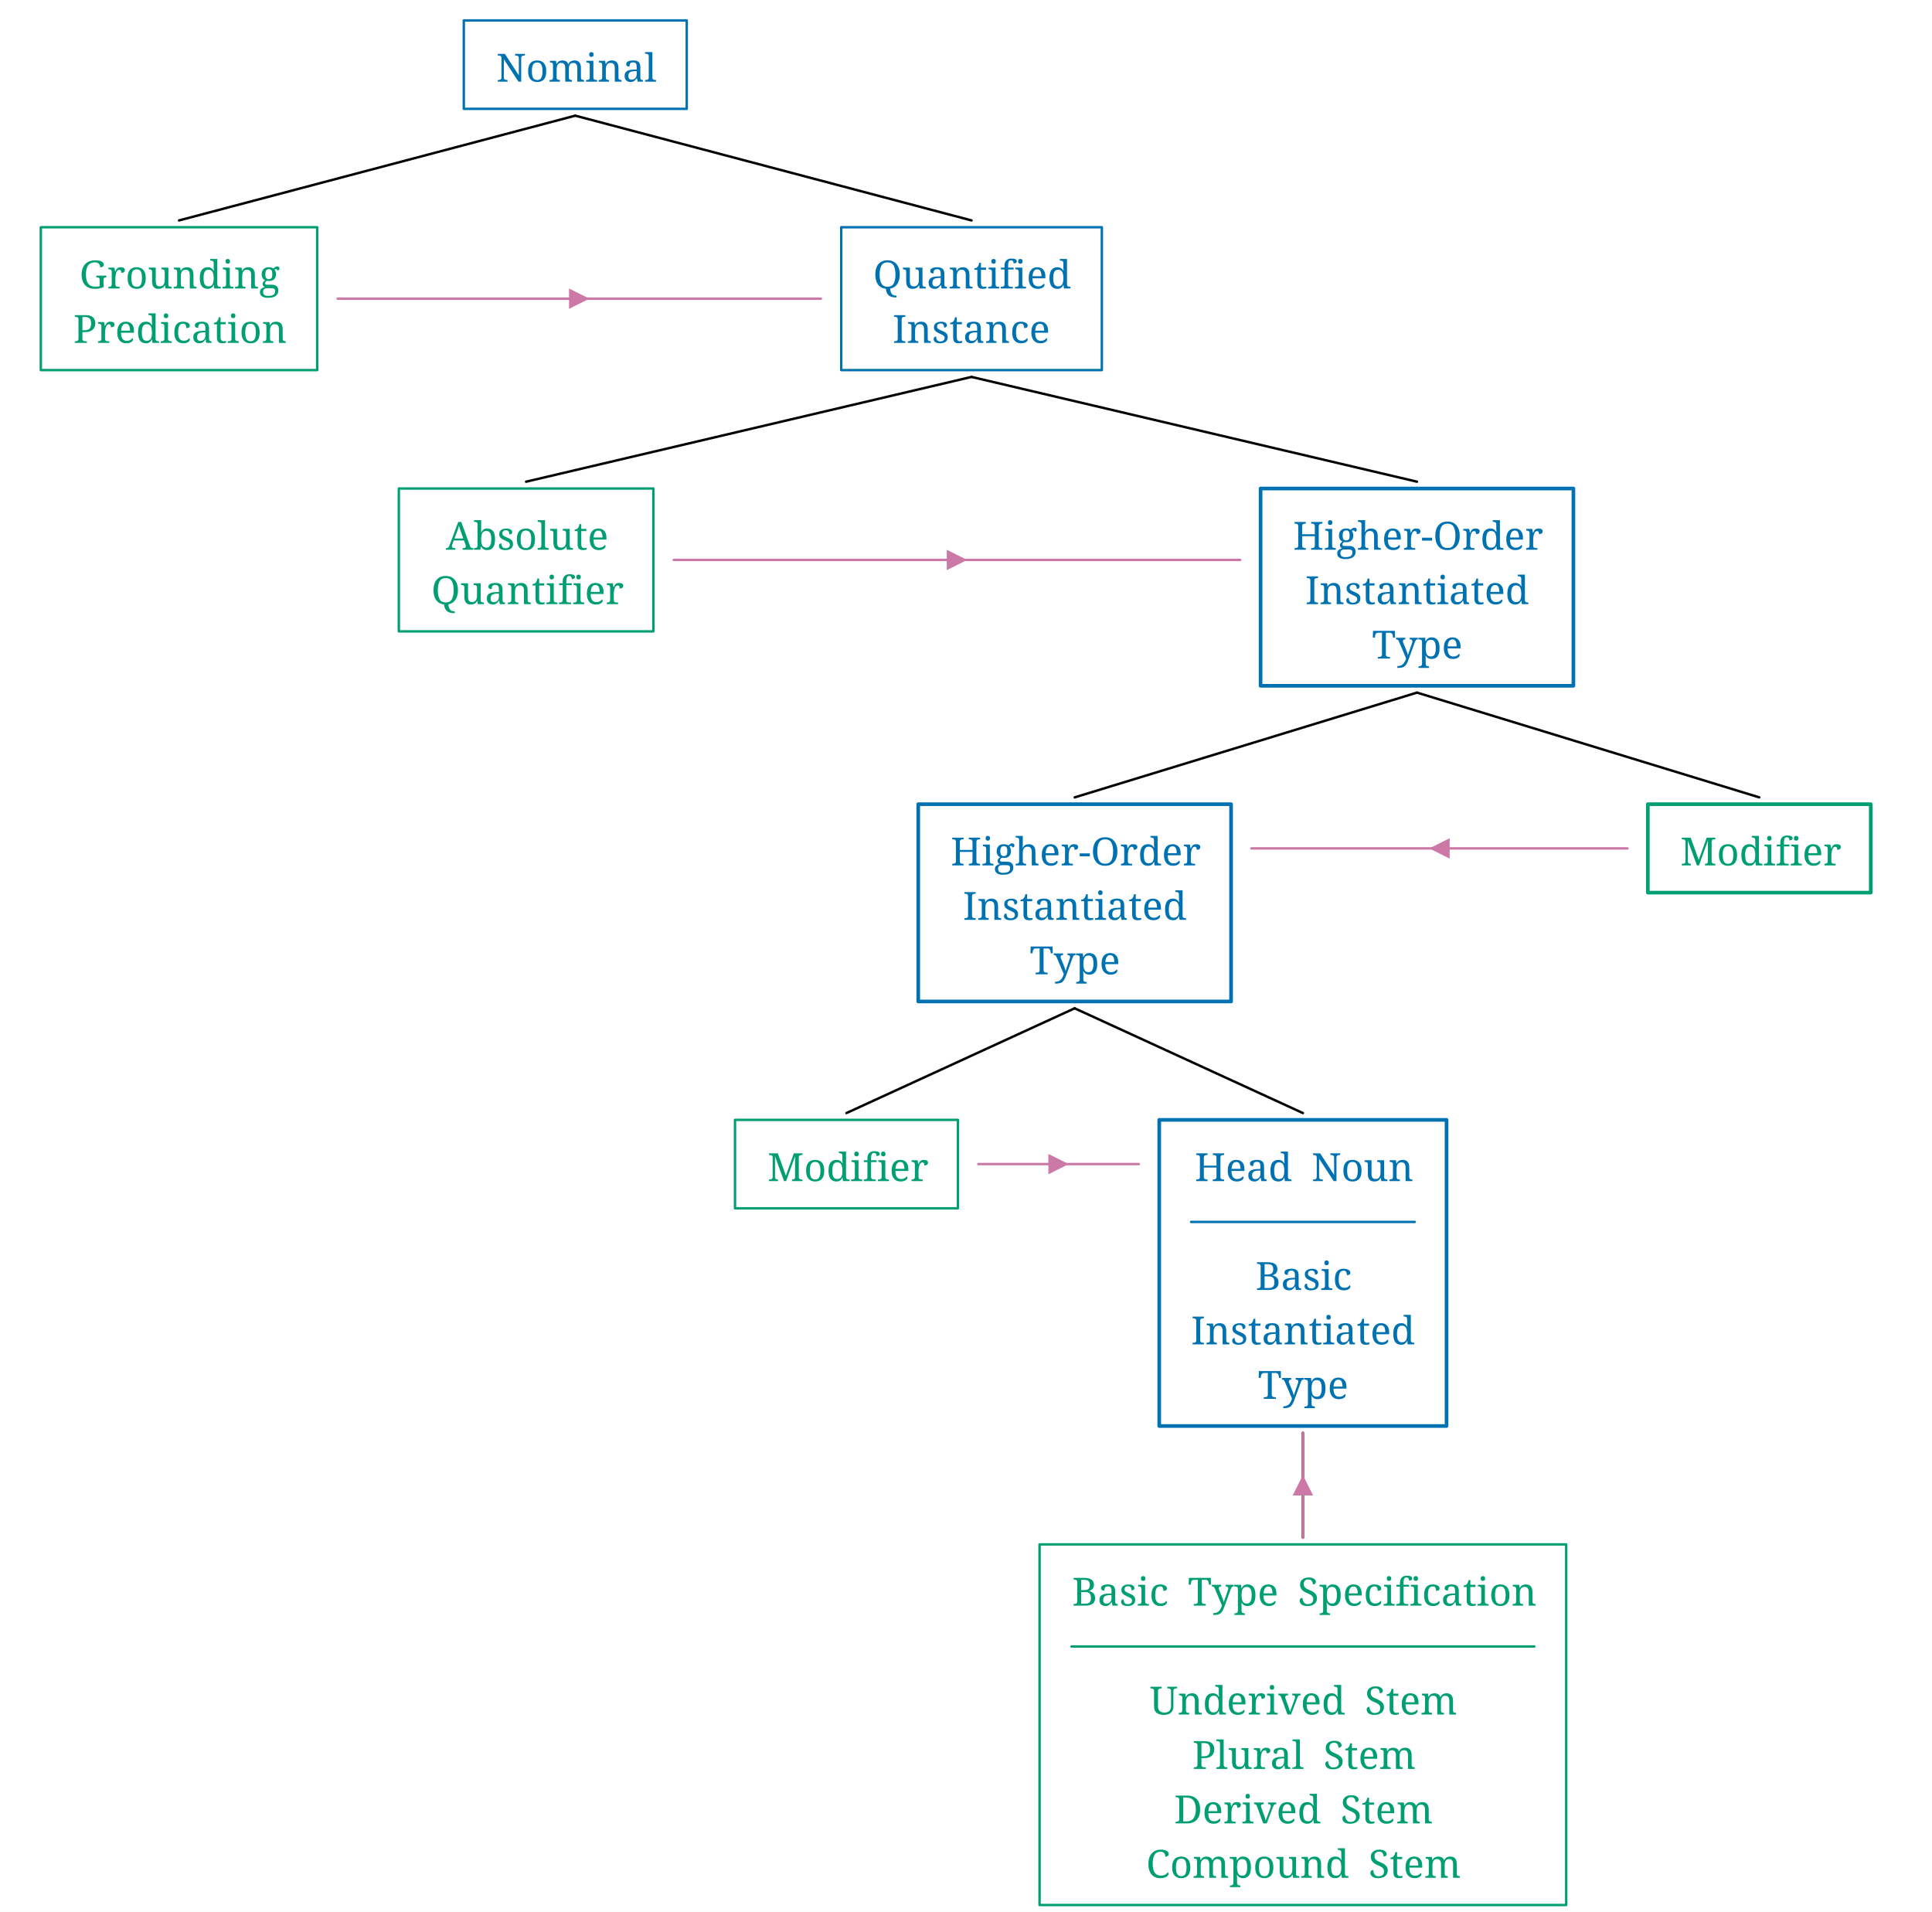
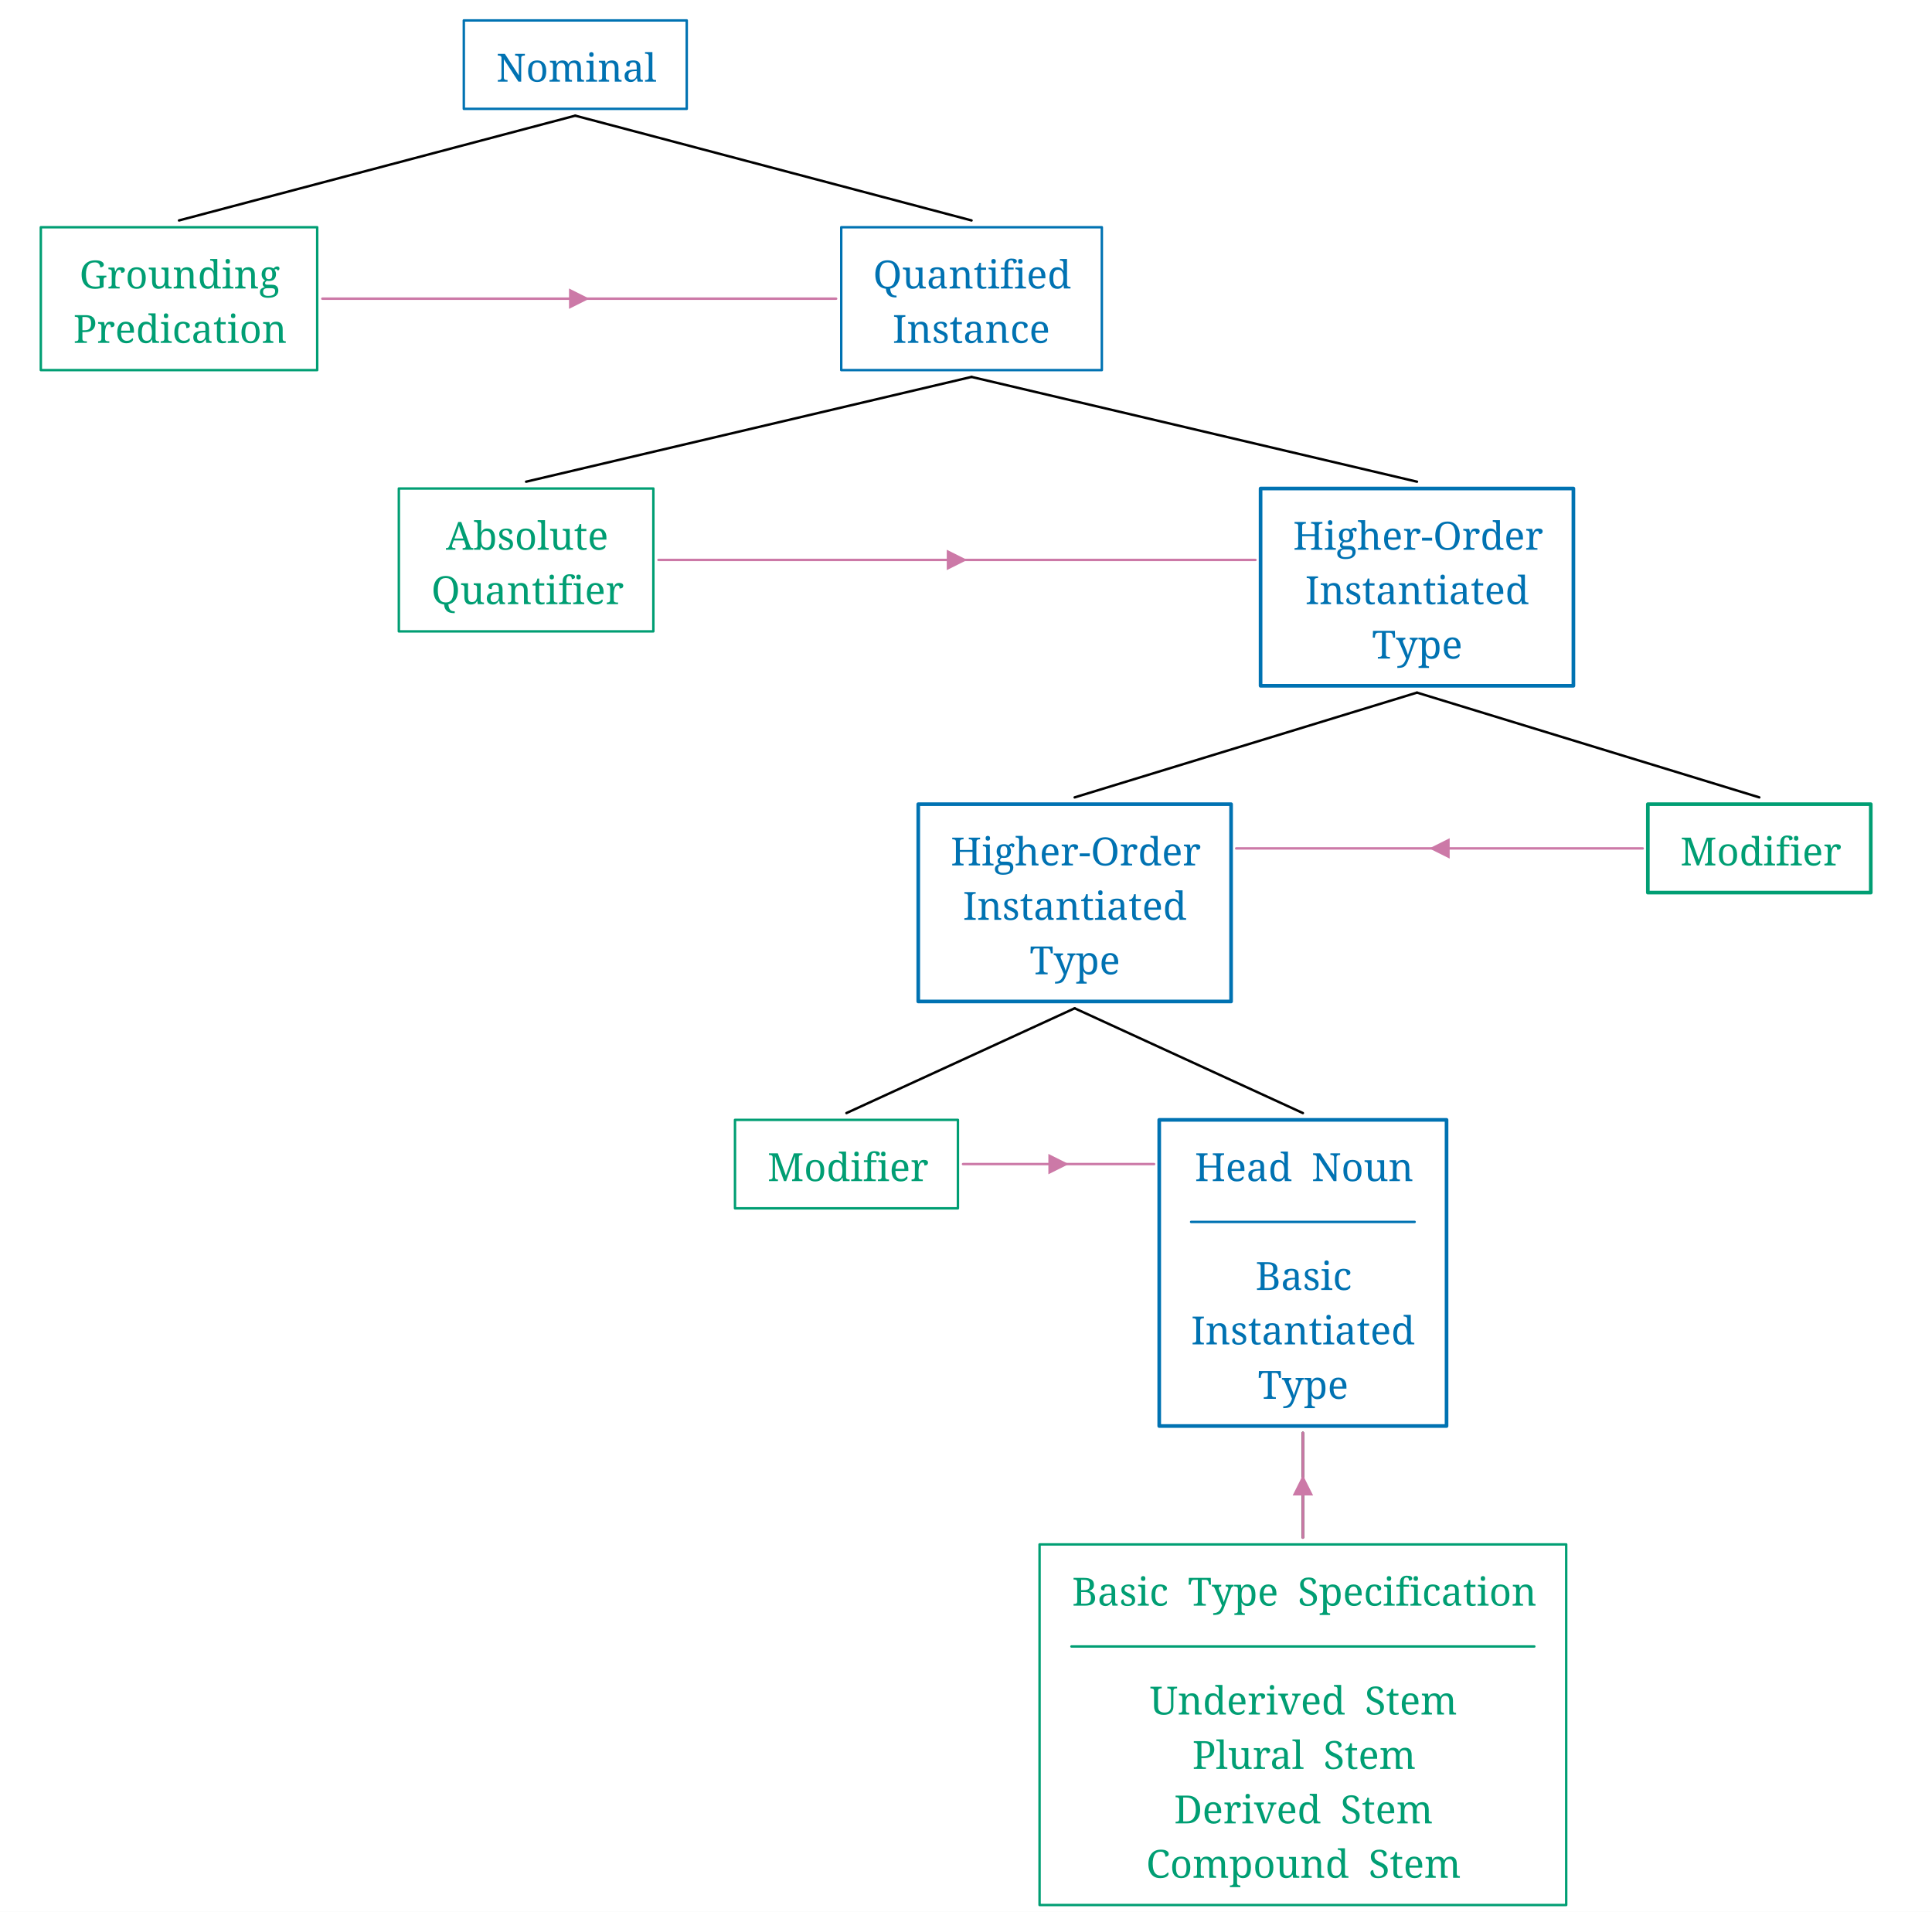
<svg xmlns="http://www.w3.org/2000/svg" width="1590.3" height="1573.6" viewBox="-16.8, 0, 1590.3, 1573.6" version="1.1">
  <defs>
    <marker id="arrow" markerUnits="userSpaceOnUse" viewBox="0 0 10 10" refX="10" refY="5" markerWidth="16.8" markerHeight="16.8" orient="auto">
      <path d="M 0 0 L 10 5 L 0 10" fill="#CC79A7" />
    </marker>
    <marker id="arrowBackward" markerUnits="userSpaceOnUse" viewBox="0 0 10 10" refX="5" refY="5" markerWidth="16.8" markerHeight="16.8" orient="auto">
      <path d="M 0 0 L 10 5 L 0 10 z" fill="#CC79A7" />
    </marker>
    <marker id="arrowForward" markerUnits="userSpaceOnUse" viewBox="0 0 10 10" refX="5" refY="5" markerWidth="16.8" markerHeight="16.8" orient="auto">
      <path d="M 10 0 L 0 5 L 10 10 z" fill="#CC79A7" />
    </marker>
    <marker id="arrowBothways" markerUnits="userSpaceOnUse" viewBox="0 0 30 10" refX="15" refY="5" markerWidth="50.4" markerHeight="16.8" orient="auto">
      <path d="M 0 5 L 10 0 L 10 5 L 20 5 L 20 0 L 30 5 L 20 10 L 20 5 L 10 5 L 10 10 z" fill="#CC79A7" />
    </marker>
    <pattern id="hatchBlack" x="10" y="10" width="10" height="10" patternUnits="userSpaceOnUse" patternTransform="rotate(45)">
      <line x1="0" y="0" x2="0" y2="10" stroke="black" stroke-width="4" />
    </pattern>
    <pattern id="hatchForNode" x="10" y="10" width="10" height="10" patternUnits="userSpaceOnUse" patternTransform="rotate(45)">
      <line x1="0" y="0" x2="0" y2="10" stroke="#0072B2" stroke-width="4" />
    </pattern>
    <pattern id="hatchForLeaf" x="10" y="10" width="10" height="10" patternUnits="userSpaceOnUse" patternTransform="rotate(45)">
      <line x1="0" y="0" x2="0" y2="10" stroke="#009E73" stroke-width="4" />
    </pattern>
  </defs>
  <rect x="-16.8" y="0" width="1590.3" height="1573.6" stroke="none" fill="white" />
  <text white-space="pre" alignment-baseline="text-top" style="fill: #0072B2; storoke-width: 0; font-size: 32px;" x="391.231" y="67.2">
    <tspan x="391.731" y="67.2" style="" text-decoration="" font-family="'Noto Serif', 'Noto Serif JP', 'Noto Serif CJK JP', 'Noto Naskh Arabic', 'Noto Sans Arabic', 'Noto Serif Hebrew', 'Noto Serif Devanagari', 'Noto Serif Thai', 'Noto Serif Khmer', 'DejaVu Serif', 'Noto Sans Math', OpenMoji, 'OpenMoji Color', 'OpenMoji Black', 'Noto Emoji', serif">Nominal</tspan>
  </text>
  <text white-space="pre" alignment-baseline="text-top" style="fill: #009E73; storoke-width: 0; font-size: 32px;" x="43.05" y="237.44">
    <tspan x="48.55" y="237.44" style="" text-decoration="" font-family="'Noto Serif', 'Noto Serif JP', 'Noto Serif CJK JP', 'Noto Naskh Arabic', 'Noto Sans Arabic', 'Noto Serif Hebrew', 'Noto Serif Devanagari', 'Noto Serif Thai', 'Noto Serif Khmer', 'DejaVu Serif', 'Noto Sans Math', OpenMoji, 'OpenMoji Color', 'OpenMoji Black', 'Noto Emoji', serif">Grounding</tspan>
    <tspan x="43.55" y="282.24" style="" text-decoration="" font-family="'Noto Serif', 'Noto Serif JP', 'Noto Serif CJK JP', 'Noto Naskh Arabic', 'Noto Sans Arabic', 'Noto Serif Hebrew', 'Noto Serif Devanagari', 'Noto Serif Thai', 'Noto Serif Khmer', 'DejaVu Serif', 'Noto Sans Math', OpenMoji, 'OpenMoji Color', 'OpenMoji Black', 'Noto Emoji', serif">Predication</tspan>
  </text>
  <text white-space="pre" alignment-baseline="text-top" style="fill: #0072B2; storoke-width: 0; font-size: 32px;" x="701.912" y="237.44">
    <tspan x="701.912" y="237.44" style="" text-decoration="" font-family="'Noto Serif', 'Noto Serif JP', 'Noto Serif CJK JP', 'Noto Naskh Arabic', 'Noto Sans Arabic', 'Noto Serif Hebrew', 'Noto Serif Devanagari', 'Noto Serif Thai', 'Noto Serif Khmer', 'DejaVu Serif', 'Noto Sans Math', OpenMoji, 'OpenMoji Color', 'OpenMoji Black', 'Noto Emoji', serif">Quantified</tspan>
    <tspan x="717.912" y="282.24" style="" text-decoration="" font-family="'Noto Serif', 'Noto Serif JP', 'Noto Serif CJK JP', 'Noto Naskh Arabic', 'Noto Sans Arabic', 'Noto Serif Hebrew', 'Noto Serif Devanagari', 'Noto Serif Thai', 'Noto Serif Khmer', 'DejaVu Serif', 'Noto Sans Math', OpenMoji, 'OpenMoji Color', 'OpenMoji Black', 'Noto Emoji', serif">Instance</tspan>
  </text>
  <text white-space="pre" alignment-baseline="text-top" style="fill: #009E73; storoke-width: 0; font-size: 32px;" x="337.75" y="452.48">
    <tspan x="350.25" y="452.48" style="" text-decoration="" font-family="'Noto Serif', 'Noto Serif JP', 'Noto Serif CJK JP', 'Noto Naskh Arabic', 'Noto Sans Arabic', 'Noto Serif Hebrew', 'Noto Serif Devanagari', 'Noto Serif Thai', 'Noto Serif Khmer', 'DejaVu Serif', 'Noto Sans Math', OpenMoji, 'OpenMoji Color', 'OpenMoji Black', 'Noto Emoji', serif">Absolute</tspan>
    <tspan x="338.25" y="497.28" style="" text-decoration="" font-family="'Noto Serif', 'Noto Serif JP', 'Noto Serif CJK JP', 'Noto Naskh Arabic', 'Noto Sans Arabic', 'Noto Serif Hebrew', 'Noto Serif Devanagari', 'Noto Serif Thai', 'Noto Serif Khmer', 'DejaVu Serif', 'Noto Sans Math', OpenMoji, 'OpenMoji Color', 'OpenMoji Black', 'Noto Emoji', serif">Quantifier</tspan>
  </text>
  <text white-space="pre" alignment-baseline="text-top" style="fill: #0072B2; storoke-width: 0; font-size: 32px;" x="1047.075" y="452.48">
    <tspan x="1047.575" y="452.48" style="" text-decoration="" font-family="'Noto Serif', 'Noto Serif JP', 'Noto Serif CJK JP', 'Noto Naskh Arabic', 'Noto Sans Arabic', 'Noto Serif Hebrew', 'Noto Serif Devanagari', 'Noto Serif Thai', 'Noto Serif Khmer', 'DejaVu Serif', 'Noto Sans Math', OpenMoji, 'OpenMoji Color', 'OpenMoji Black', 'Noto Emoji', serif">Higher-Order</tspan>
    <tspan x="1057.575" y="497.28" style="" text-decoration="" font-family="'Noto Serif', 'Noto Serif JP', 'Noto Serif CJK JP', 'Noto Naskh Arabic', 'Noto Sans Arabic', 'Noto Serif Hebrew', 'Noto Serif Devanagari', 'Noto Serif Thai', 'Noto Serif Khmer', 'DejaVu Serif', 'Noto Sans Math', OpenMoji, 'OpenMoji Color', 'OpenMoji Black', 'Noto Emoji', serif">Instantiated</tspan>
    <tspan x="1112.575" y="542.08" style="" text-decoration="" font-family="'Noto Serif', 'Noto Serif JP', 'Noto Serif CJK JP', 'Noto Naskh Arabic', 'Noto Sans Arabic', 'Noto Serif Hebrew', 'Noto Serif Devanagari', 'Noto Serif Thai', 'Noto Serif Khmer', 'DejaVu Serif', 'Noto Sans Math', OpenMoji, 'OpenMoji Color', 'OpenMoji Black', 'Noto Emoji', serif">Type</tspan>
  </text>
  <text white-space="pre" alignment-baseline="text-top" style="fill: #0072B2; storoke-width: 0; font-size: 32px;" x="765.3" y="712.32">
    <tspan x="765.8" y="712.32" style="" text-decoration="" font-family="'Noto Serif', 'Noto Serif JP', 'Noto Serif CJK JP', 'Noto Naskh Arabic', 'Noto Sans Arabic', 'Noto Serif Hebrew', 'Noto Serif Devanagari', 'Noto Serif Thai', 'Noto Serif Khmer', 'DejaVu Serif', 'Noto Sans Math', OpenMoji, 'OpenMoji Color', 'OpenMoji Black', 'Noto Emoji', serif">Higher-Order</tspan>
    <tspan x="775.8" y="757.12" style="" text-decoration="" font-family="'Noto Serif', 'Noto Serif JP', 'Noto Serif CJK JP', 'Noto Naskh Arabic', 'Noto Sans Arabic', 'Noto Serif Hebrew', 'Noto Serif Devanagari', 'Noto Serif Thai', 'Noto Serif Khmer', 'DejaVu Serif', 'Noto Sans Math', OpenMoji, 'OpenMoji Color', 'OpenMoji Black', 'Noto Emoji', serif">Instantiated</tspan>
    <tspan x="830.8" y="801.92" style="" text-decoration="" font-family="'Noto Serif', 'Noto Serif JP', 'Noto Serif CJK JP', 'Noto Naskh Arabic', 'Noto Sans Arabic', 'Noto Serif Hebrew', 'Noto Serif Devanagari', 'Noto Serif Thai', 'Noto Serif Khmer', 'DejaVu Serif', 'Noto Sans Math', OpenMoji, 'OpenMoji Color', 'OpenMoji Black', 'Noto Emoji', serif">Type</tspan>
  </text>
  <text white-space="pre" alignment-baseline="text-top" style="fill: #009E73; storoke-width: 0; font-size: 32px;" x="614.45" y="972.16">
    <tspan x="614.95" y="972.16" style="" text-decoration="" font-family="'Noto Serif', 'Noto Serif JP', 'Noto Serif CJK JP', 'Noto Naskh Arabic', 'Noto Sans Arabic', 'Noto Serif Hebrew', 'Noto Serif Devanagari', 'Noto Serif Thai', 'Noto Serif Khmer', 'DejaVu Serif', 'Noto Sans Math', OpenMoji, 'OpenMoji Color', 'OpenMoji Black', 'Noto Emoji', serif">Modifier</tspan>
  </text>
  <text white-space="pre" alignment-baseline="text-top" style="fill: #0072B2; storoke-width: 0; font-size: 32px;" x="963.65" y="972.16">
    <tspan x="966.65" y="972.16" style="" text-decoration="" font-family="'Noto Serif', 'Noto Serif JP', 'Noto Serif CJK JP', 'Noto Naskh Arabic', 'Noto Sans Arabic', 'Noto Serif Hebrew', 'Noto Serif Devanagari', 'Noto Serif Thai', 'Noto Serif Khmer', 'DejaVu Serif', 'Noto Sans Math', OpenMoji, 'OpenMoji Color', 'OpenMoji Black', 'Noto Emoji', serif">Head<tspan style="fill:none;">￭</tspan>Noun</tspan>
    <tspan x="1016.65" y="1061.76" style="" text-decoration="" font-family="'Noto Serif', 'Noto Serif JP', 'Noto Serif CJK JP', 'Noto Naskh Arabic', 'Noto Sans Arabic', 'Noto Serif Hebrew', 'Noto Serif Devanagari', 'Noto Serif Thai', 'Noto Serif Khmer', 'DejaVu Serif', 'Noto Sans Math', OpenMoji, 'OpenMoji Color', 'OpenMoji Black', 'Noto Emoji', serif">Basic</tspan>
    <tspan x="963.65" y="1106.56" style="" text-decoration="" font-family="'Noto Serif', 'Noto Serif JP', 'Noto Serif CJK JP', 'Noto Naskh Arabic', 'Noto Sans Arabic', 'Noto Serif Hebrew', 'Noto Serif Devanagari', 'Noto Serif Thai', 'Noto Serif Khmer', 'DejaVu Serif', 'Noto Sans Math', OpenMoji, 'OpenMoji Color', 'OpenMoji Black', 'Noto Emoji', serif">Instantiated</tspan>
    <tspan x="1018.65" y="1151.36" style="" text-decoration="" font-family="'Noto Serif', 'Noto Serif JP', 'Noto Serif CJK JP', 'Noto Naskh Arabic', 'Noto Sans Arabic', 'Noto Serif Hebrew', 'Noto Serif Devanagari', 'Noto Serif Thai', 'Noto Serif Khmer', 'DejaVu Serif', 'Noto Sans Math', OpenMoji, 'OpenMoji Color', 'OpenMoji Black', 'Noto Emoji', serif">Type</tspan>
  </text>
  <text white-space="pre" alignment-baseline="text-top" style="fill: #009E73; storoke-width: 0; font-size: 32px;" x="865.15" y="1321.6">
    <tspan x="865.65" y="1321.6" style="" text-decoration="" font-family="'Noto Serif', 'Noto Serif JP', 'Noto Serif CJK JP', 'Noto Naskh Arabic', 'Noto Sans Arabic', 'Noto Serif Hebrew', 'Noto Serif Devanagari', 'Noto Serif Thai', 'Noto Serif Khmer', 'DejaVu Serif', 'Noto Sans Math', OpenMoji, 'OpenMoji Color', 'OpenMoji Black', 'Noto Emoji', serif">Basic<tspan style="fill:none;">￭</tspan>Type<tspan style="fill:none;">￭</tspan>Specification</tspan>
    <tspan x="929.65" y="1411.2" style="" text-decoration="" font-family="'Noto Serif', 'Noto Serif JP', 'Noto Serif CJK JP', 'Noto Naskh Arabic', 'Noto Sans Arabic', 'Noto Serif Hebrew', 'Noto Serif Devanagari', 'Noto Serif Thai', 'Noto Serif Khmer', 'DejaVu Serif', 'Noto Sans Math', OpenMoji, 'OpenMoji Color', 'OpenMoji Black', 'Noto Emoji', serif">Underived<tspan style="fill:none;">￭</tspan>Stem</tspan>
    <tspan x="964.65" y="1456" style="" text-decoration="" font-family="'Noto Serif', 'Noto Serif JP', 'Noto Serif CJK JP', 'Noto Naskh Arabic', 'Noto Sans Arabic', 'Noto Serif Hebrew', 'Noto Serif Devanagari', 'Noto Serif Thai', 'Noto Serif Khmer', 'DejaVu Serif', 'Noto Sans Math', OpenMoji, 'OpenMoji Color', 'OpenMoji Black', 'Noto Emoji', serif">Plural<tspan style="fill:none;">￭</tspan>Stem</tspan>
    <tspan x="949.65" y="1500.8" style="" text-decoration="" font-family="'Noto Serif', 'Noto Serif JP', 'Noto Serif CJK JP', 'Noto Naskh Arabic', 'Noto Sans Arabic', 'Noto Serif Hebrew', 'Noto Serif Devanagari', 'Noto Serif Thai', 'Noto Serif Khmer', 'DejaVu Serif', 'Noto Sans Math', OpenMoji, 'OpenMoji Color', 'OpenMoji Black', 'Noto Emoji', serif">Derived<tspan style="fill:none;">￭</tspan>Stem</tspan>
    <tspan x="926.65" y="1545.6" style="" text-decoration="" font-family="'Noto Serif', 'Noto Serif JP', 'Noto Serif CJK JP', 'Noto Naskh Arabic', 'Noto Sans Arabic', 'Noto Serif Hebrew', 'Noto Serif Devanagari', 'Noto Serif Thai', 'Noto Serif Khmer', 'DejaVu Serif', 'Noto Sans Math', OpenMoji, 'OpenMoji Color', 'OpenMoji Black', 'Noto Emoji', serif">Compound<tspan style="fill:none;">￭</tspan>Stem</tspan>
  </text>
  <text white-space="pre" alignment-baseline="text-top" style="fill: #009E73; storoke-width: 0; font-size: 32px;" x="1365.85" y="712.32">
    <tspan x="1366.35" y="712.32" style="" text-decoration="" font-family="'Noto Serif', 'Noto Serif JP', 'Noto Serif CJK JP', 'Noto Naskh Arabic', 'Noto Sans Arabic', 'Noto Serif Hebrew', 'Noto Serif Devanagari', 'Noto Serif Thai', 'Noto Serif Khmer', 'DejaVu Serif', 'Noto Sans Math', OpenMoji, 'OpenMoji Color', 'OpenMoji Black', 'Noto Emoji', serif">Modifier</tspan>
  </text>
  <line style="fill: none; stroke:black; stroke-width:2; stroke-linejoin:round; stroke-linecap:round;" x1="130.55" y1="181.44" x2="456.731" y2="95.2" />
  <line style="fill: none; stroke:black; stroke-width:2; stroke-linejoin:round; stroke-linecap:round;" x1="782.912" y1="181.44" x2="456.731" y2="95.2" />
  <line style="fill: none; stroke:black; stroke-width:2; stroke-linejoin:round; stroke-linecap:round;" x1="416.25" y1="396.48" x2="782.912" y2="310.24" />
  <line style="fill: none; stroke:black; stroke-width:2; stroke-linejoin:round; stroke-linecap:round;" x1="1149.575" y1="396.48" x2="782.912" y2="310.24" />
  <line style="fill: none; stroke:black; stroke-width:2; stroke-linejoin:round; stroke-linecap:round;" x1="867.8" y1="656.32" x2="1149.575" y2="570.08" />
  <line style="fill: none; stroke:black; stroke-width:2; stroke-linejoin:round; stroke-linecap:round;" x1="1431.35" y1="656.32" x2="1149.575" y2="570.08" />
  <line style="fill: none; stroke:black; stroke-width:2; stroke-linejoin:round; stroke-linecap:round;" x1="679.95" y1="916.16" x2="867.8" y2="829.92" />
  <line style="fill: none; stroke:black; stroke-width:2; stroke-linejoin:round; stroke-linecap:round;" x1="1055.65" y1="916.16" x2="867.8" y2="829.92" />
  <line style="fill: none; stroke:black; stroke-width:2; stroke-linejoin:round; stroke-linecap:round;" x1="1055.65" y1="1265.6" x2="1055.65" y2="1179.36" />
  <polygon style="stroke:#0072B2; stroke-width:2; fill:none; stroke-linejoin:round; stroke-linecap:round;" points="364.981,16.8 548.481,16.8 548.481,89.6 364.981,89.6" />
  <polygon style="stroke:#009E73; stroke-width:2; fill:none; stroke-linejoin:round; stroke-linecap:round;" points="16.8,187.04 244.3,187.04 244.3,304.64 16.8,304.64" />
  <polygon style="stroke:#0072B2; stroke-width:2; fill:none; stroke-linejoin:round; stroke-linecap:round;" points="675.662,187.04 890.162,187.04 890.162,304.64 675.662,304.64" />
  <polygon style="stroke:#009E73; stroke-width:2; fill:none; stroke-linejoin:round; stroke-linecap:round;" points="311.5,402.08 521.0,402.08 521.0,519.68 311.5,519.68" />
  <polygon style="stroke:#0072B2; stroke-width:3; fill:none; stroke-linejoin:round; stroke-linecap:round;" points="1020.825,402.08 1278.325,402.08 1278.325,564.48 1020.825,564.48" />
  <polygon style="stroke:#0072B2; stroke-width:3; fill:none; stroke-linejoin:round; stroke-linecap:round;" points="739.05,661.92 996.55,661.92 996.55,824.32 739.05,824.32" />
  <polygon style="stroke:#009E73; stroke-width:2; fill:none; stroke-linejoin:round; stroke-linecap:round;" points="588.2,921.76 771.7,921.76 771.7,994.56 588.2,994.56" />
  <line style="stroke:#0072B2; fill:none; stroke-linecap:round; stroke-width:2; " x1="963.65" y1="1005.76" x2="1147.65" y2="1005.76" />
  <polygon style="stroke:#0072B2; stroke-width:3; fill:none; stroke-linejoin:round; stroke-linecap:round;" points="937.4,921.76 1173.9,921.76 1173.9,1173.76 937.4,1173.76" />
  <line style="stroke:#009E73; fill:none; stroke-linecap:round; stroke-width:2; " x1="865.15" y1="1355.2" x2="1246.15" y2="1355.2" />
  <polygon style="stroke:#009E73; stroke-width:2; fill:none; stroke-linejoin:round; stroke-linecap:round;" points="838.9,1271.2 1272.4,1271.2 1272.4,1568 838.9,1568" />
  <polygon style="stroke:#009E73; stroke-width:3; fill:none; stroke-linejoin:round; stroke-linecap:round;" points="1339.6,661.92 1523.1,661.92 1523.1,734.72 1339.6,734.72" />
-   <path d="M261.1,245.84 L459.981,245.84 L658.862, 245.84" style="fill: none; stroke: #CC79A7; stroke-width:2; stroke-linecap:round;" marker-mid="url(#arrowBackward)" />
-   <path d="M537.8,460.88 L770.913,460.88 L1004.025, 460.88" style="fill: none; stroke: #CC79A7; stroke-width:2; stroke-linecap:round;" marker-mid="url(#arrowBackward)" />
-   <path d="M1013.35,698.32 L1168.075,698.32 L1322.8, 698.32" style="fill: none; stroke: #CC79A7; stroke-width:2; stroke-linecap:round;" marker-mid="url(#arrowForward)" />
-   <path d="M788.5,958.16 L854.55,958.16 L920.6, 958.16" style="fill: none; stroke: #CC79A7; stroke-width:2; stroke-linecap:round;" marker-mid="url(#arrowBackward)" />
+   <path d="M248.5,245.84 L459.981,245.84 L671.462, 245.84" style="fill: none; stroke: #CC79A7; stroke-width:2; stroke-linecap:round;" marker-mid="url(#arrowBackward)" />
+   <path d="M525.2,460.88 L770.913,460.88 L1016.625, 460.88" style="fill: none; stroke: #CC79A7; stroke-width:2; stroke-linecap:round;" marker-mid="url(#arrowBackward)" />
+   <path d="M1000.75,698.32 L1168.075,698.32 L1335.4, 698.32" style="fill: none; stroke: #CC79A7; stroke-width:2; stroke-linecap:round;" marker-mid="url(#arrowForward)" />
+   <path d="M775.9,958.16 L854.55,958.16 L933.2, 958.16" style="fill: none; stroke: #CC79A7; stroke-width:2; stroke-linecap:round;" marker-mid="url(#arrowBackward)" />
  <path d="M1055.65,1265.6 L1055.65,1222.48 L1055.65, 1179.36" style="fill: none; stroke: #CC79A7; stroke-width:2; stroke-linecap:round;" marker-mid="url(#arrowBackward)" />
</svg>
